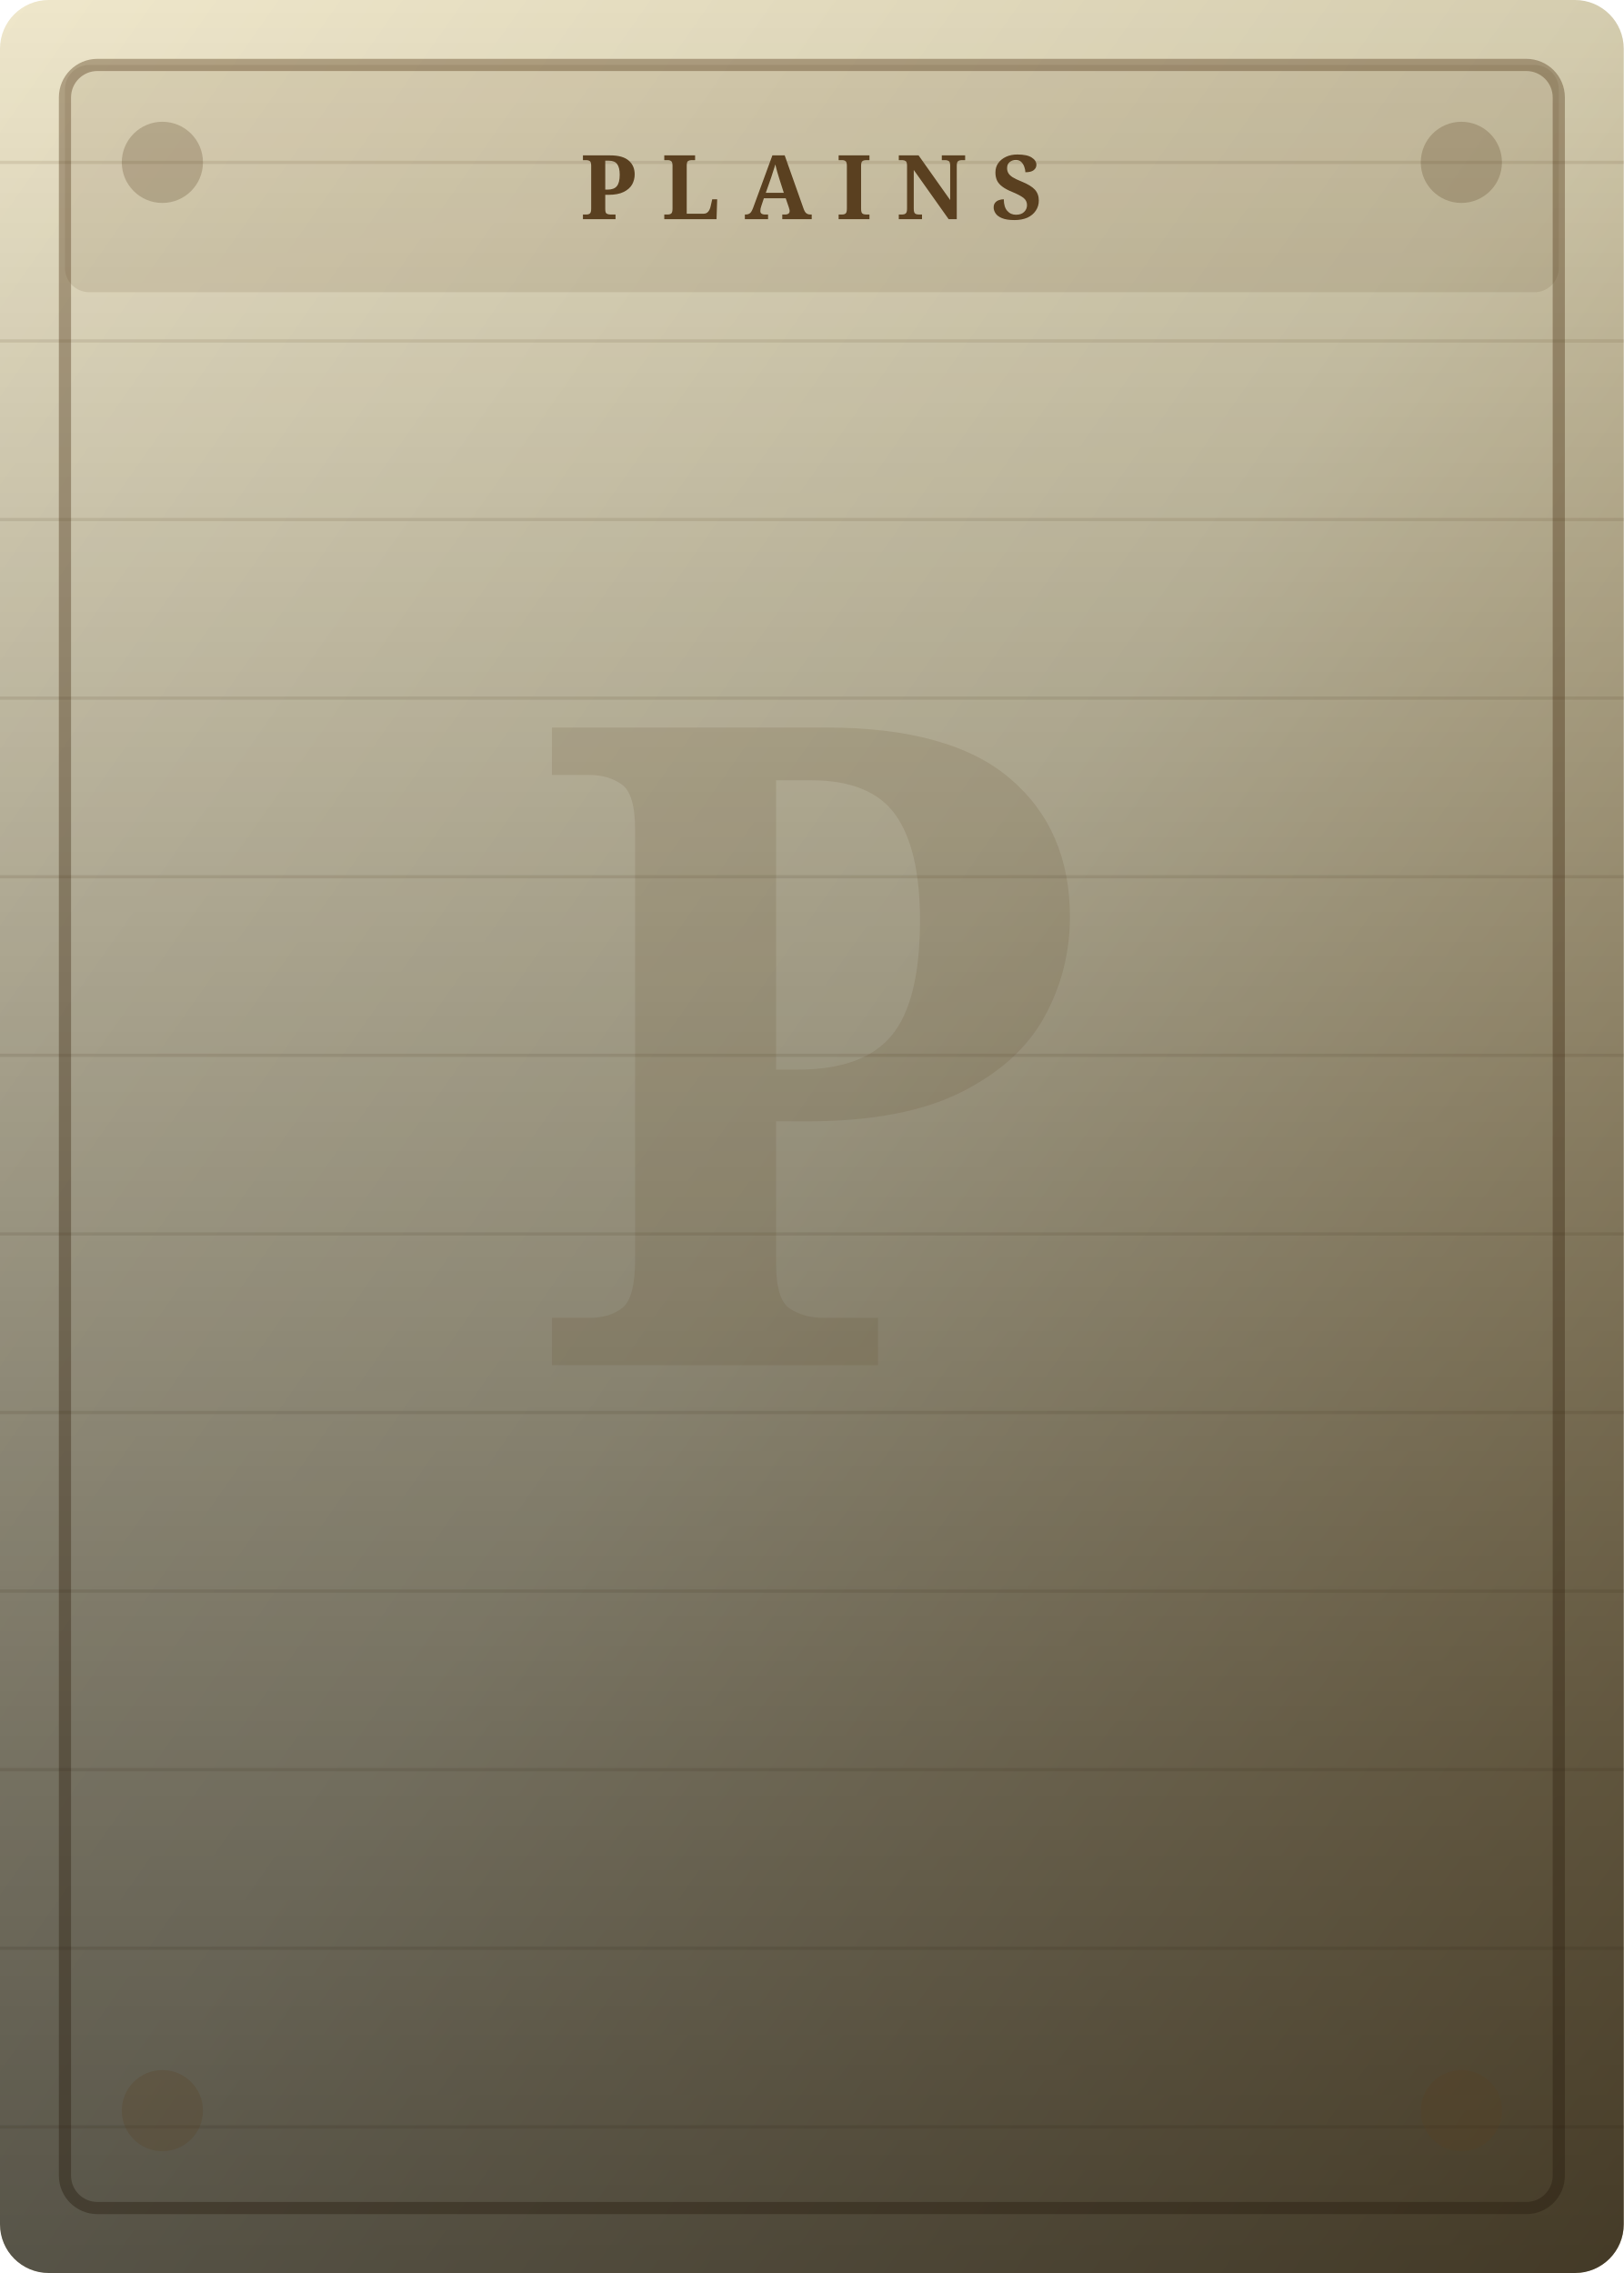
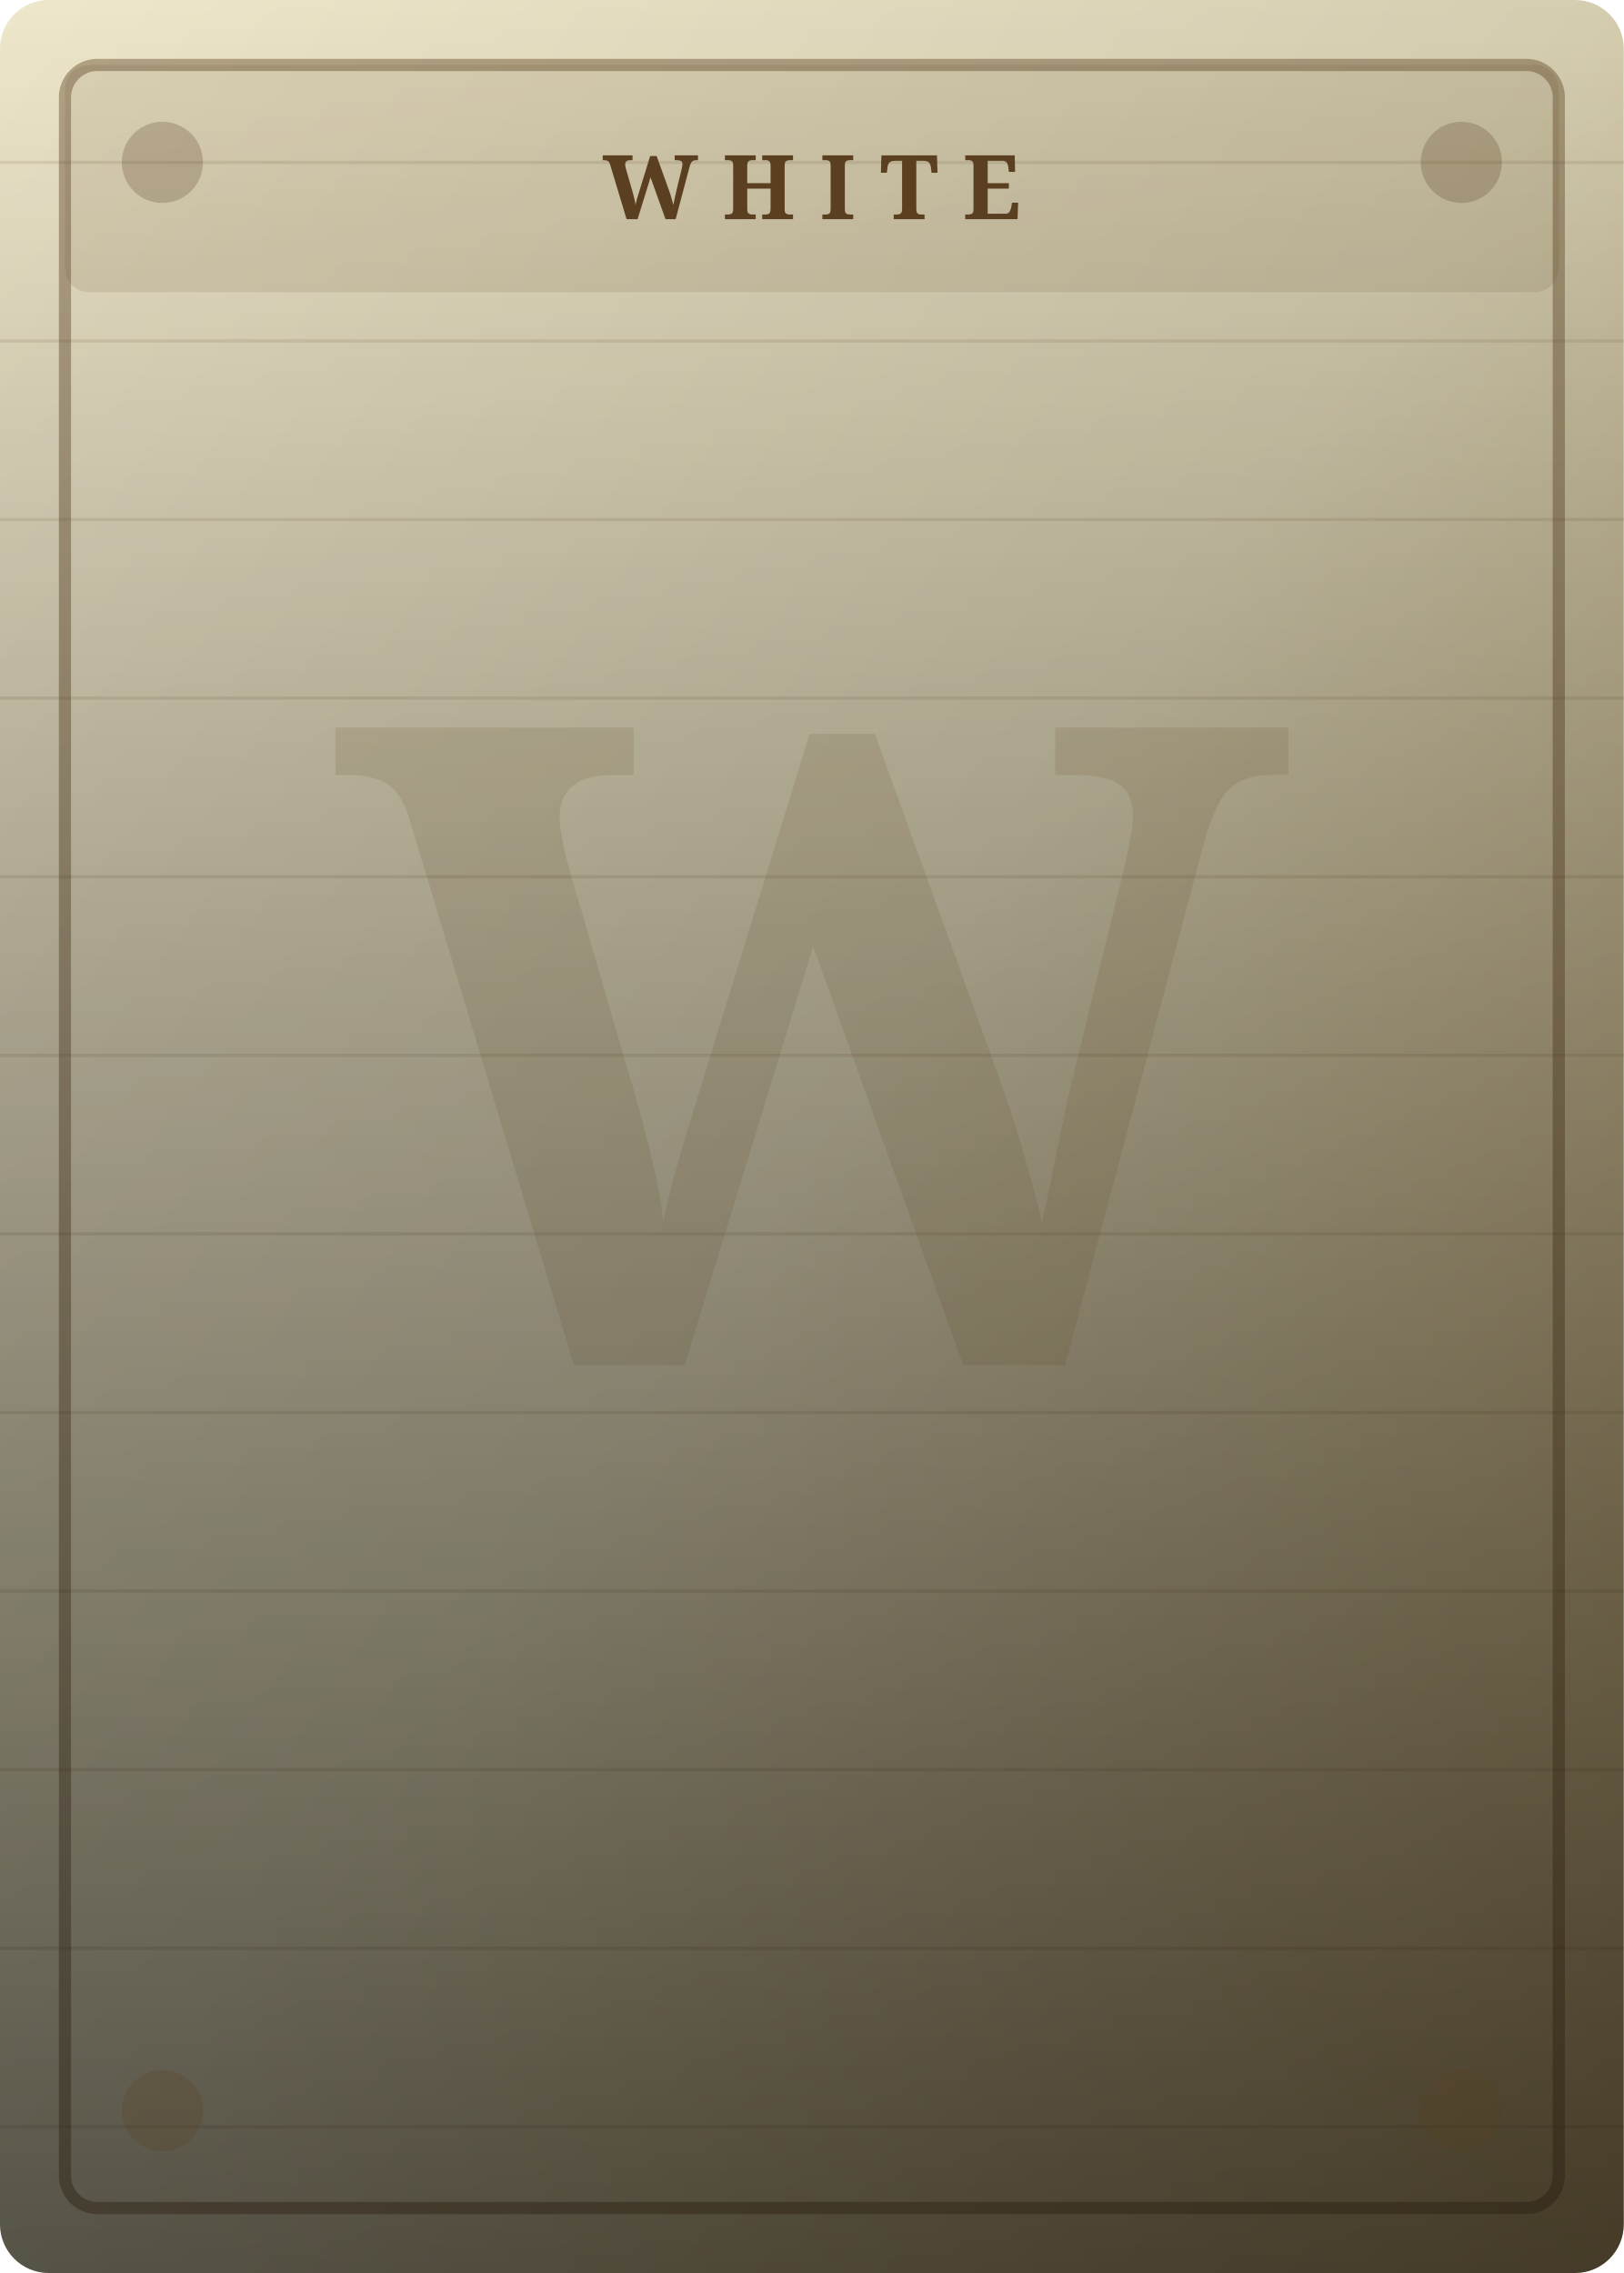
<svg xmlns="http://www.w3.org/2000/svg" width="200" height="280" viewBox="0 0 200 280">
  <defs>
    <linearGradient id="bg" x1="0" y1="0" x2="1" y2="1">
      <stop offset="0%" stop-color="#f0e8cc" />
      <stop offset="50%" stop-color="#d6ceb0" />
      <stop offset="100%" stop-color="#a89060" />
    </linearGradient>
    <linearGradient id="vignette" x1="0" y1="0" x2="0" y2="1">
      <stop offset="0%" stop-color="rgba(0,0,0,0)" />
      <stop offset="100%" stop-color="rgba(0,0,0,0.6)" />
    </linearGradient>
  </defs>
  <rect width="200" height="280" fill="url(#bg)" rx="6" />
  <line x1="0" y1="20" x2="200" y2="20" stroke="#5a4020" stroke-width="0.4" stroke-opacity="0.12" />
  <line x1="0" y1="42" x2="200" y2="42" stroke="#5a4020" stroke-width="0.4" stroke-opacity="0.12" />
  <line x1="0" y1="64" x2="200" y2="64" stroke="#5a4020" stroke-width="0.4" stroke-opacity="0.12" />
  <line x1="0" y1="86" x2="200" y2="86" stroke="#5a4020" stroke-width="0.4" stroke-opacity="0.12" />
  <line x1="0" y1="108" x2="200" y2="108" stroke="#5a4020" stroke-width="0.4" stroke-opacity="0.12" />
  <line x1="0" y1="130" x2="200" y2="130" stroke="#5a4020" stroke-width="0.4" stroke-opacity="0.12" />
  <line x1="0" y1="152" x2="200" y2="152" stroke="#5a4020" stroke-width="0.4" stroke-opacity="0.12" />
  <line x1="0" y1="174" x2="200" y2="174" stroke="#5a4020" stroke-width="0.4" stroke-opacity="0.12" />
  <line x1="0" y1="196" x2="200" y2="196" stroke="#5a4020" stroke-width="0.4" stroke-opacity="0.12" />
  <line x1="0" y1="218" x2="200" y2="218" stroke="#5a4020" stroke-width="0.4" stroke-opacity="0.12" />
  <line x1="0" y1="240" x2="200" y2="240" stroke="#5a4020" stroke-width="0.4" stroke-opacity="0.12" />
  <line x1="0" y1="262" x2="200" y2="262" stroke="#5a4020" stroke-width="0.4" stroke-opacity="0.12" />
  <rect x="8" y="8" width="184" height="264" fill="none" stroke="#5a4020" stroke-width="1.5" stroke-opacity="0.4" rx="4" />
  <rect width="200" height="280" fill="url(#vignette)" rx="6" />
-   <text x="100" y="130" font-size="110" font-family="Georgia, serif" font-weight="bold" text-anchor="middle" dominant-baseline="middle" opacity="0.14" fill="#5a4020">P</text>
+   <text x="100" y="130" font-size="110" font-family="Georgia, serif" font-weight="bold" text-anchor="middle" dominant-baseline="middle" opacity="0.14" fill="#5a4020">W</text>
  <rect x="8" y="8" width="184" height="28" fill="#5a4020" fill-opacity="0.12" rx="3" />
-   <text x="100" y="27" font-size="11" font-family="Georgia, serif" font-weight="bold" text-anchor="middle" fill="#5a4020" letter-spacing="3">PLAINS</text>
+   <text x="100" y="27" font-size="11" font-family="Georgia, serif" font-weight="bold" text-anchor="middle" fill="#5a4020" letter-spacing="3">WHITE</text>
  <circle cx="20" cy="20" r="5" fill="#5a4020" fill-opacity="0.25" />
  <circle cx="180" cy="20" r="5" fill="#5a4020" fill-opacity="0.25" />
  <circle cx="20" cy="260" r="5" fill="#5a4020" fill-opacity="0.25" />
  <circle cx="180" cy="260" r="5" fill="#5a4020" fill-opacity="0.25" />
</svg>
